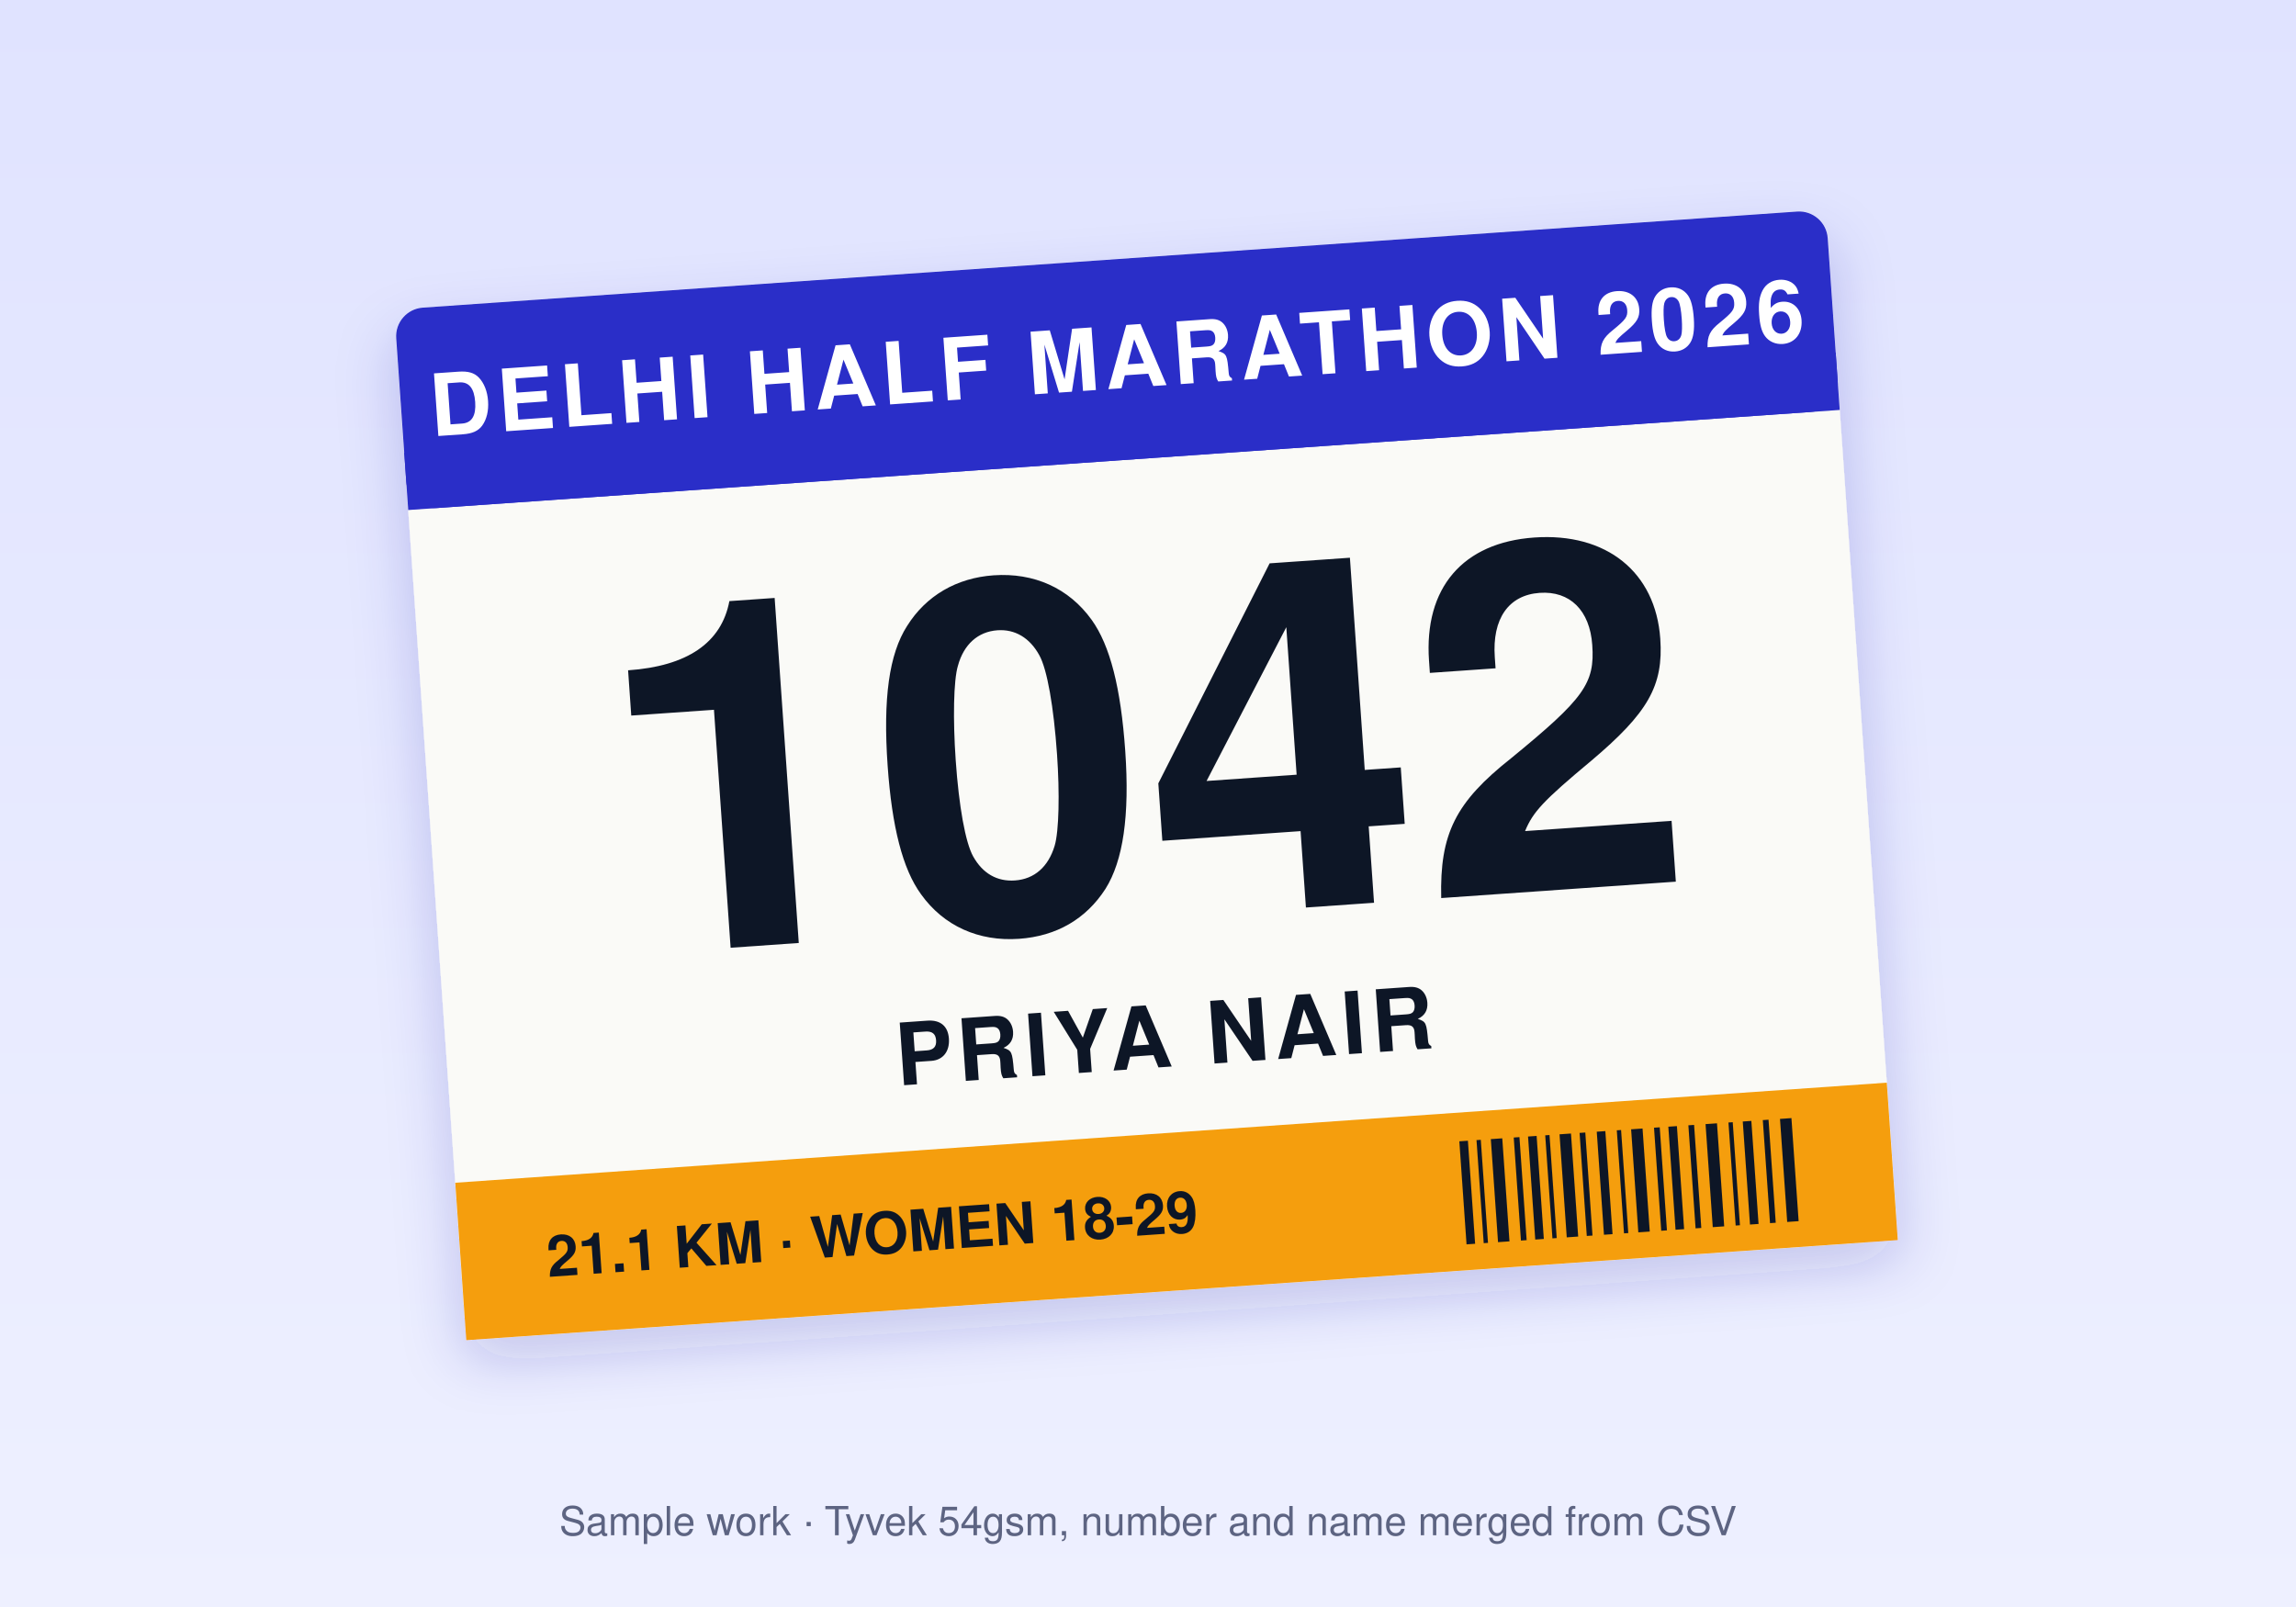
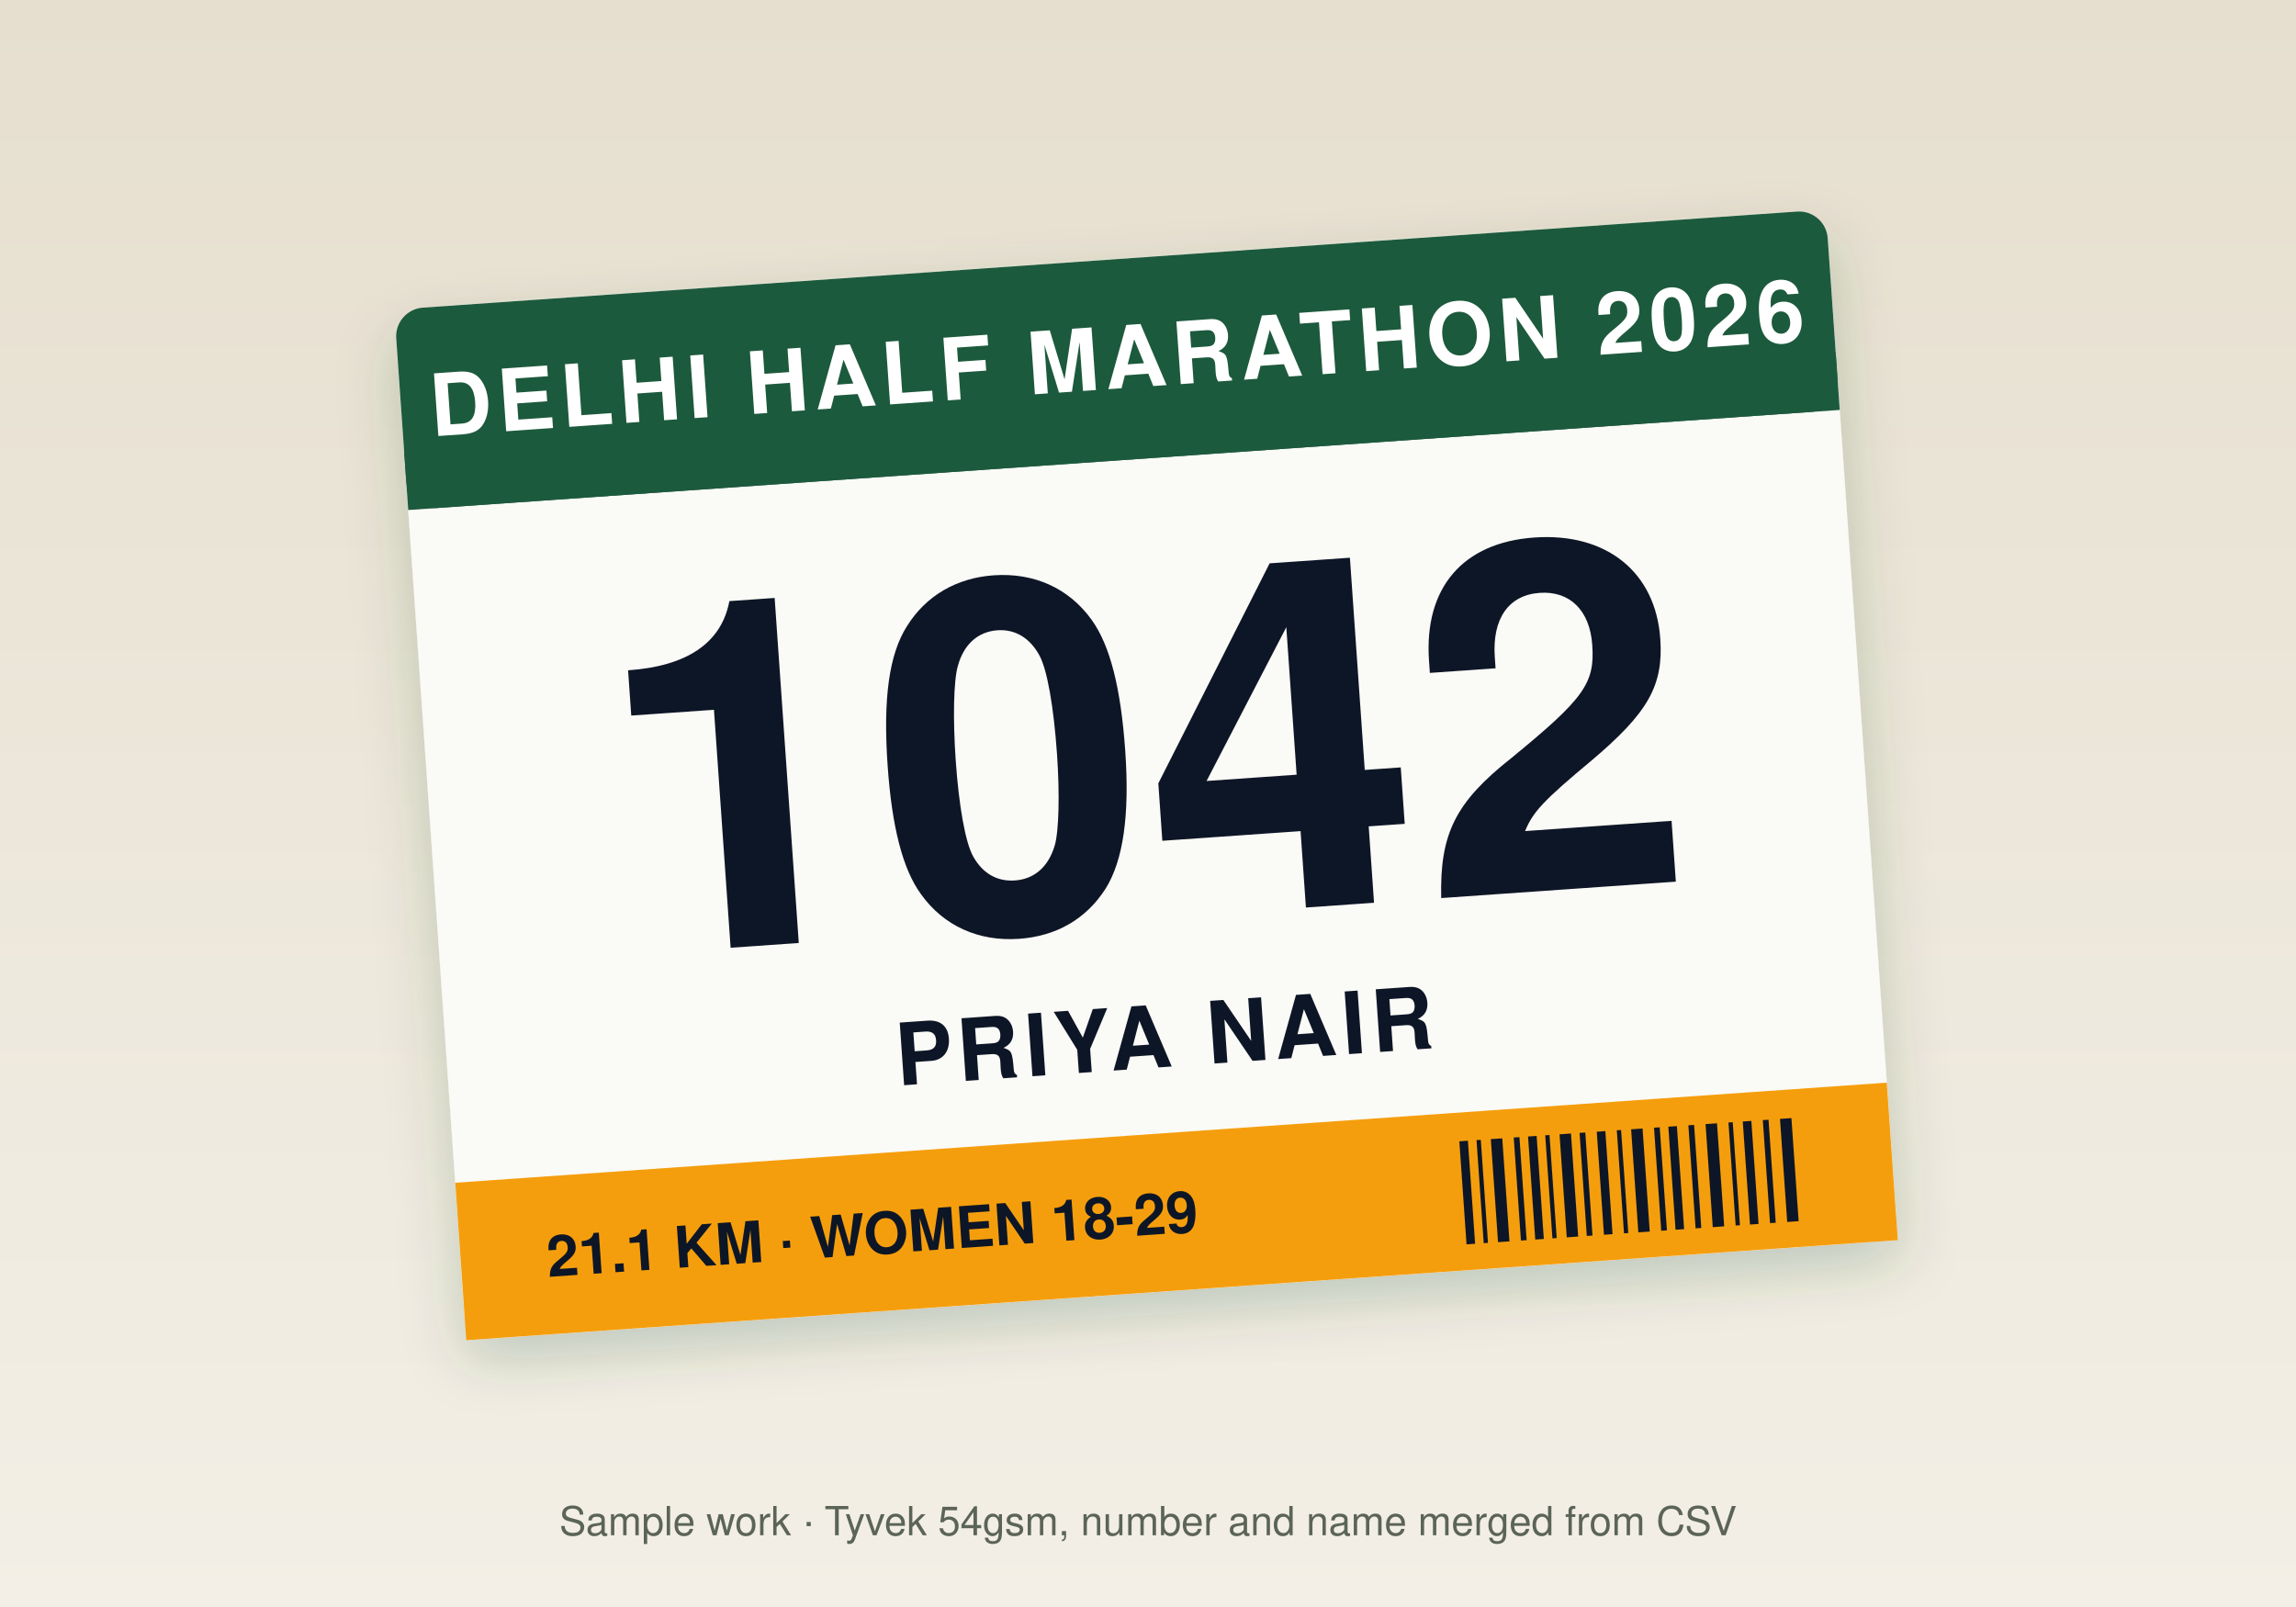
<svg xmlns="http://www.w3.org/2000/svg" viewBox="0 0 800 560" role="img" aria-label="Printed Tyvek race bib with number and name">
  <defs>
    <linearGradient id="bg" x1="0" y1="0" x2="0" y2="1">
-       <stop offset="0" stop-color="#E0E3FF" />
-       <stop offset="1" stop-color="#EEF0FF" />
+       <stop offset="0" stop-color="#E6DFCF" />
+       <stop offset="1" stop-color="#F3EFE6" />
    </linearGradient>
    <filter id="sh">
-       <feDropShadow dx="0" dy="8" stdDeviation="10" flood-color="#1F21A6" flood-opacity=".2" />
+       <feDropShadow dx="0" dy="8" stdDeviation="10" flood-color="#17442E" flood-opacity=".2" />
    </filter>
  </defs>
  <rect width="800" height="560" fill="url(#bg)" />
  <g transform="rotate(-4 400 280)" filter="url(#sh)">
    <rect x="150" y="90" width="500" height="360" rx="10" fill="#FAFAF7" />
    <circle cx="175" cy="115" r="8" fill="#E5E7EB" />
    <circle cx="625" cy="115" r="8" fill="#E5E7EB" />
    <circle cx="175" cy="425" r="8" fill="#E5E7EB" />
    <circle cx="625" cy="425" r="8" fill="#E5E7EB" />
-     <rect x="150" y="90" width="500" height="70" rx="10" fill="#2A2DC8" />
-     <rect x="150" y="140" width="500" height="20" fill="#2A2DC8" />
+     <rect x="150" y="90" width="500" height="70" rx="10" fill="#1F5A3C" />
+     <rect x="150" y="140" width="500" height="20" fill="#1F5A3C" />
    <text x="400" y="135" text-anchor="middle" font-family="Helvetica,Arial" font-weight="800" font-size="30" fill="#fff" letter-spacing="2">DELHI HALF MARATHON 2026</text>
    <text x="400" y="320" text-anchor="middle" font-family="Helvetica,Arial" font-weight="900" font-size="170" fill="#111827">1042</text>
    <text x="400" y="372" text-anchor="middle" font-family="Helvetica,Arial" font-weight="700" font-size="30" fill="#111827" letter-spacing="2">PRIYA NAIR</text>
    <rect x="150" y="395" width="500" height="55" fill="#F59E0B" />
    <text x="180" y="430" font-family="Helvetica,Arial" font-weight="700" font-size="20" fill="#111827">21.1 KM · WOMEN 18-29</text>
    <g fill="#111827">
      <rect x="500" y="405" width="3" height="36" />
      <rect x="506" y="405" width="1.5" height="36" />
      <rect x="511" y="405" width="4" height="36" />
      <rect x="519" y="405" width="2" height="36" />
      <rect x="524" y="405" width="3" height="36" />
      <rect x="530" y="405" width="1.5" height="36" />
      <rect x="535" y="405" width="4" height="36" />
      <rect x="542" y="405" width="2" height="36" />
      <rect x="548" y="405" width="3" height="36" />
      <rect x="555" y="405" width="1.5" height="36" />
      <rect x="560" y="405" width="4" height="36" />
      <rect x="568" y="405" width="2" height="36" />
      <rect x="573" y="405" width="3" height="36" />
      <rect x="580" y="405" width="2" height="36" />
      <rect x="586" y="405" width="4" height="36" />
      <rect x="594" y="405" width="1.5" height="36" />
      <rect x="599" y="405" width="3" height="36" />
      <rect x="606" y="405" width="2" height="36" />
      <rect x="612" y="405" width="4" height="36" />
    </g>
  </g>
-   <text x="400" y="535" text-anchor="middle" font-family="Helvetica,Arial" font-size="14" fill="#5D6482">Sample work · Tyvek 54gsm, number and name merged from CSV</text>
+   <text x="400" y="535" text-anchor="middle" font-family="Helvetica,Arial" font-size="14" fill="#5B6457">Sample work · Tyvek 54gsm, number and name merged from CSV</text>
</svg>
